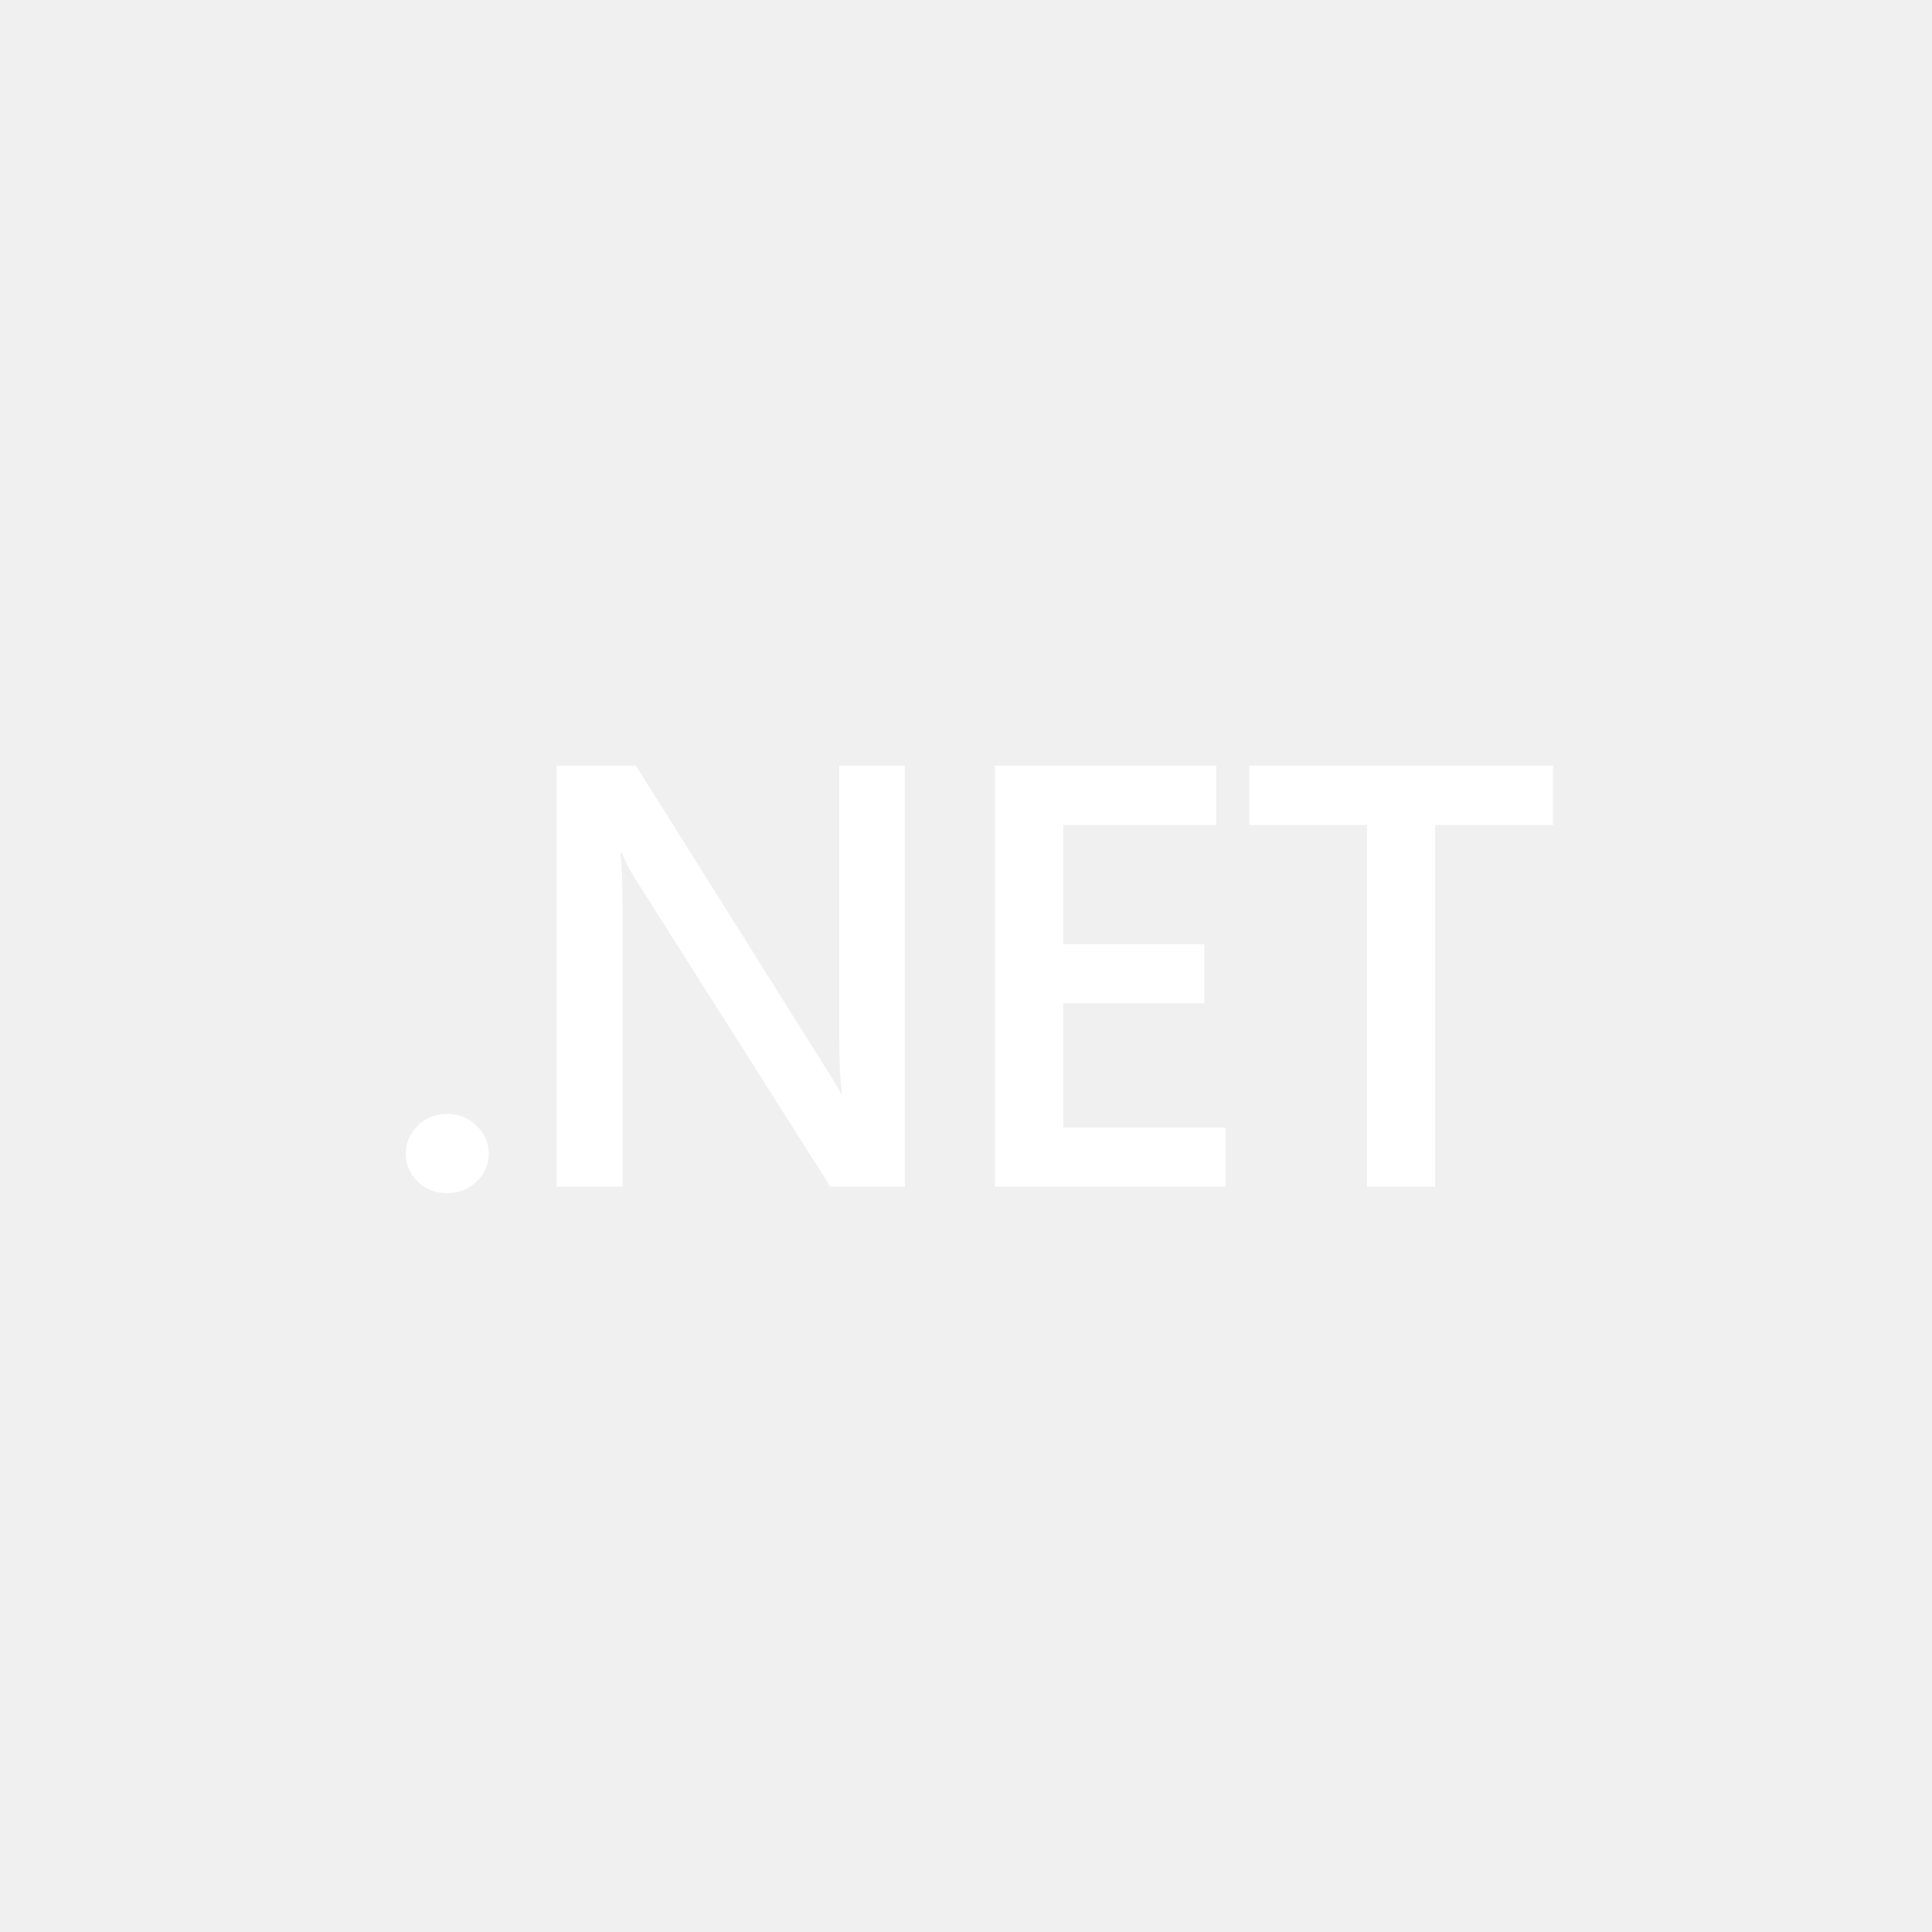
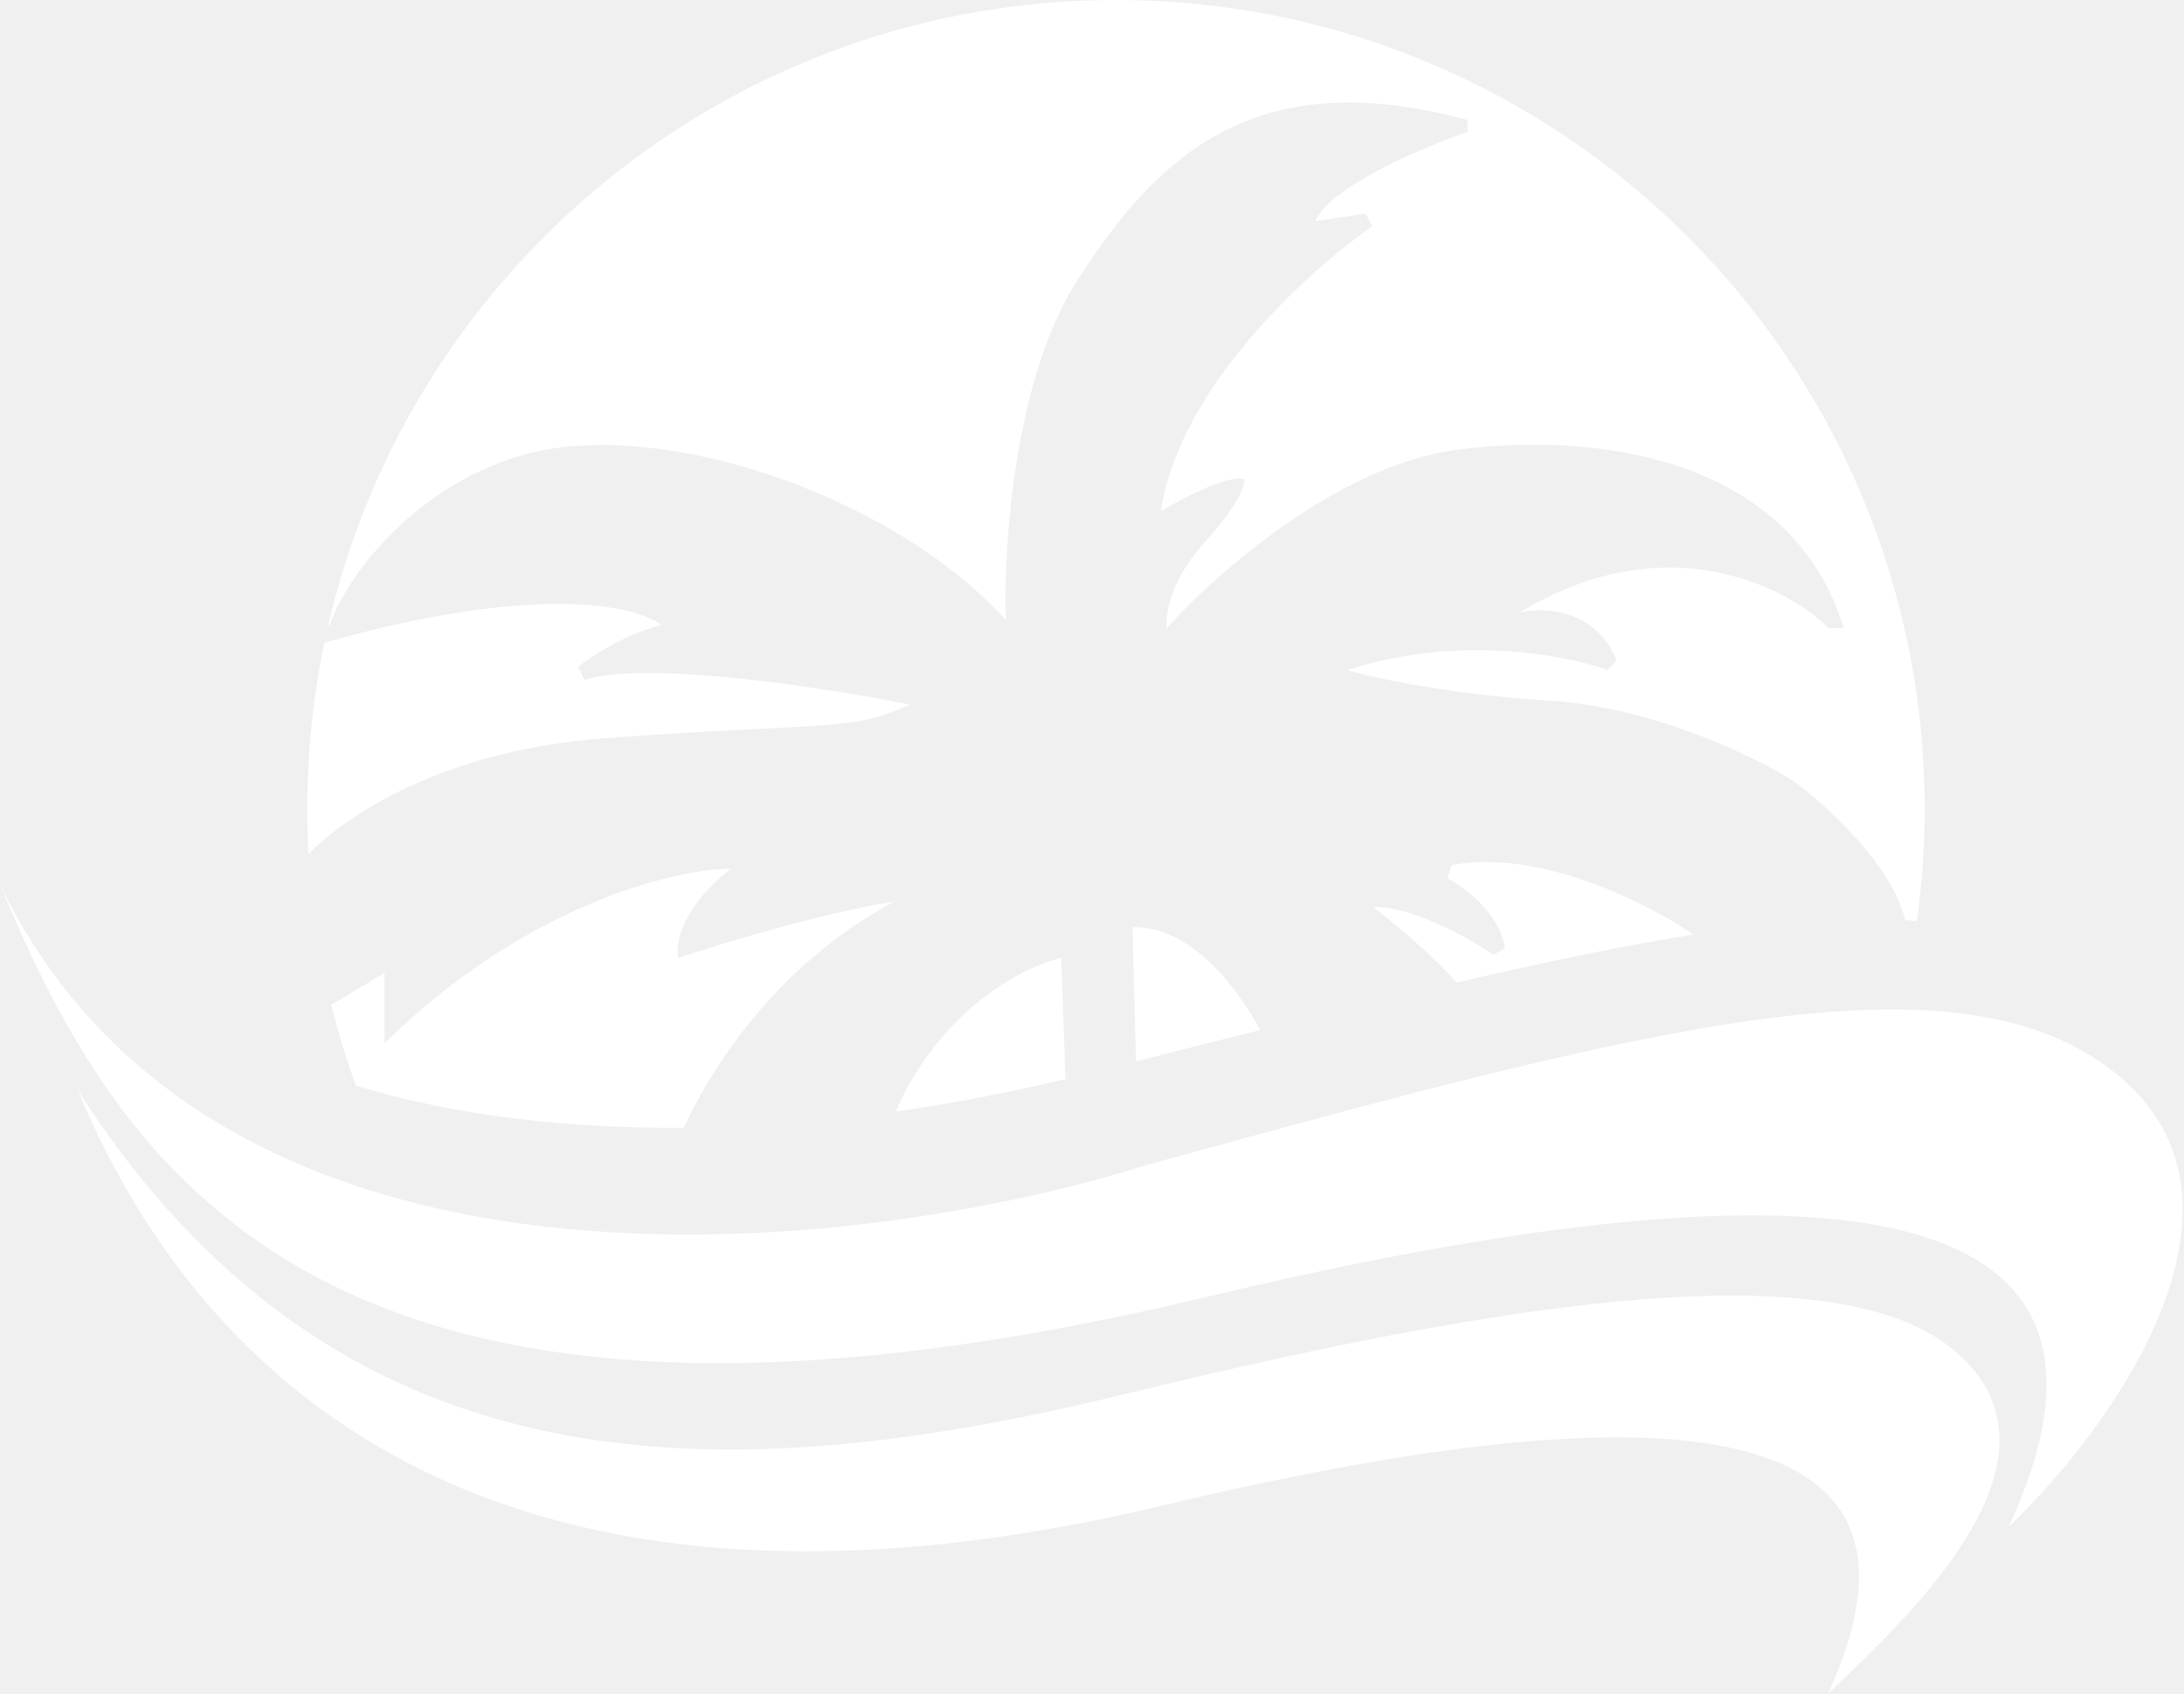
- <svg xmlns="http://www.w3.org/2000/svg" width="456" height="456" viewBox="0 0 456 456" version="1.1" xml:space="preserve" style="fill-rule:evenodd;clip-rule:evenodd;stroke-linejoin:round;stroke-miterlimit:2;">
-   <path d="m 105.5,281.609 c -2.703,0 -5.001,-0.9 -6.893,-2.702 -1.892,-1.848 -2.838,-4.042 -2.838,-6.582 0,-2.587 0.946,-4.804 2.838,-6.652 1.892,-1.848 4.19,-2.772 6.893,-2.772 2.748,0 5.068,0.924 6.96,2.772 1.937,1.848 2.906,4.064 2.906,6.652 0,2.54 -0.968,4.734 -2.906,6.582 -1.892,1.802 -4.212,2.702 -6.96,2.702 z" style="fill:#ffffff;fill-rule:nonzero;stroke-width:0.838" />
-   <path d="M 213.561,280.084 H 195.99 L 149.7,207.054 c -1.171,-1.848 -2.14,-3.765 -2.906,-5.751 h -0.406 c 0.361,2.125 0.541,6.675 0.541,13.65 v 65.132 h -15.543 v -99.36 h 18.719 l 44.737,71.298 c 1.892,2.957 3.109,4.989 3.649,6.098 h 0.27 c -0.45,-2.632 -0.676,-7.09 -0.676,-13.373 v -64.023 h 15.476 z" style="fill:#ffffff;fill-rule:nonzero;stroke-width:0.838" />
-   <path d="m 289.251,280.084 h -54.401 v -99.36 h 52.238 v 13.997 h -36.154 v 28.131 h 33.316 v 13.927 h -33.316 v 29.378 h 38.316 z" style="fill:#ffffff;fill-rule:nonzero;stroke-width:0.838" />
-   <path d="M 366.565,194.721 H 338.722 v 85.363 h -16.084 v -85.363 h -27.775 v -13.997 h 71.701 z" style="fill:#ffffff;fill-rule:nonzero;stroke-width:0.838" />
+ <svg xmlns="http://www.w3.org/2000/svg" width="1457" height="1130" viewBox="0 0 1457 1130" fill="none">
+   <path d="M1278.84 614.429C1282.24 589.94 1284 564.925 1284 539.5C1284 241.542 1042.46 0 744.5 0C488.613 0 274.335 178.148 218.925 417.183L220.019 416.94C228.727 389.745 270.053 329.482 342 305.5C432 275.5 592 327 671 413.5C669.333 365.167 676.6 252.1 719 186.5C772 104.5 836.5 41.5 979 80V88C949.333 98.167 887.5 124.3 877.5 147.5L911 142.5L915.5 151C873.5 180 786.5 258.6 774.5 341C788.333 332.667 818.8 316.7 830 319.5C830.833 323 826.7 336.4 803.5 362C780.3 387.6 777.167 410.667 778.5 419C809.833 383.667 892.4 310.4 972 300C1071.5 287 1196.5 308.5 1230 419H1220C1191.67 391 1110.8 349.7 1014 408.5C1029.67 404.833 1064.5 406.1 1078.5 440.5L1072.5 447C1045.17 437 972.2 423 899 447C915.5 452 965.7 463.1 1034.5 467.5C1103.3 471.9 1171.17 505 1196.5 521C1217.91 536.688 1262.13 576.797 1271.01 613.798C1273.65 613.98 1276.26 614.19 1278.84 614.429Z" fill="white" />
+   <path d="M205 539.5C205 501.554 208.918 464.522 216.37 428.789C357.95 388.572 425.015 403.951 441 417C417 423 394 438.167 385.5 445L390 453.5C432 440.3 552.167 459 607 470C580.601 482.523 563.594 483.361 509.922 486.008H509.92C484.303 487.271 450.331 488.946 403 492.5C296.389 500.505 231.069 543.594 205.834 569.756C205.28 559.741 205 549.653 205 539.5Z" fill="white" />
+   <path d="M968.5 577C1027.18 566.4 1097.35 601.542 1129.85 623.423C1084.18 630.648 1031.95 641.458 971.594 655.42C957.866 639.147 931.604 617.11 916 605C942.4 604.6 980.667 626.167 996.5 637L1004 632.5C1000.4 608.9 976.833 591.667 965.5 586L968.5 577Z" fill="white" />
+   <path d="M755.5 618.5C794.266 617.423 825.999 659.481 840.656 687.154C814.311 693.74 786.734 700.711 757.846 708.048L755.5 618.5Z" fill="white" />
+   <path d="M708 639L710.788 719.859C671.188 729.298 633.388 736.377 597.501 741.476C627.65 673.08 682.971 644.703 708 639Z" fill="white" />
+   <path d="M596.5 601.5C521.361 641.488 476.706 707.778 456.195 752.319C361.885 753.057 287.81 739.799 237.434 724.168C231.049 706.641 225.547 688.689 220.981 670.367L256.5 649V696C350.5 603.6 449.667 579.833 487.5 579.5C454.3 605.9 450.333 630.167 452.5 639C528.5 614.2 580.167 603.667 596.5 601.5Z" fill="white" />
+   <path d="M0 590C79 780 215.253 1006.05 803.5 865.5C1395 724.168 1400.6 885.978 1340.65 1017.08L1340 1018.5C1408.17 953.667 1518 802.5 1412 716.5C1306 630.5 1100 685 765.5 777C570.167 838.667 143.6 887.6 0 590Z" fill="white" />
+   <path d="M52 727.5C117.106 884.023 292.396 1119.75 777.19 1003.96C1264.66 887.528 1269.28 1020.83 1219.87 1128.83L1219.34 1130L1221.46 1127.98C1278.32 1073.95 1388.27 969.465 1302 899.5C1214.64 828.653 964 878 745.873 931.051C471.479 997.788 222.5 993 52 727.5Z" fill="white" />
</svg>
